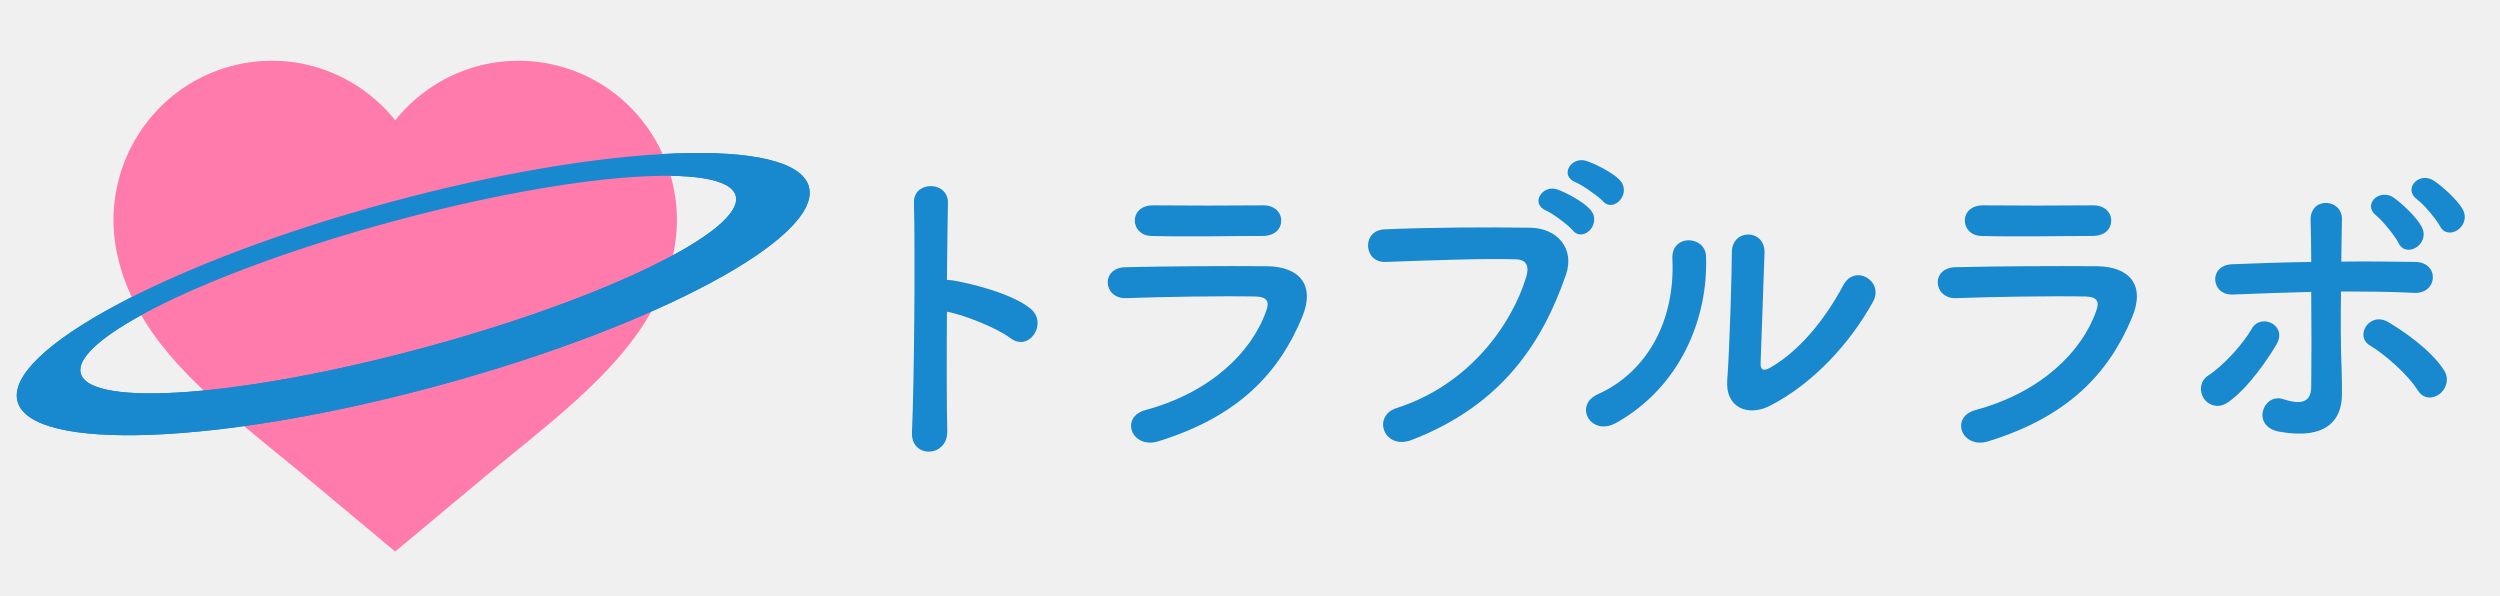
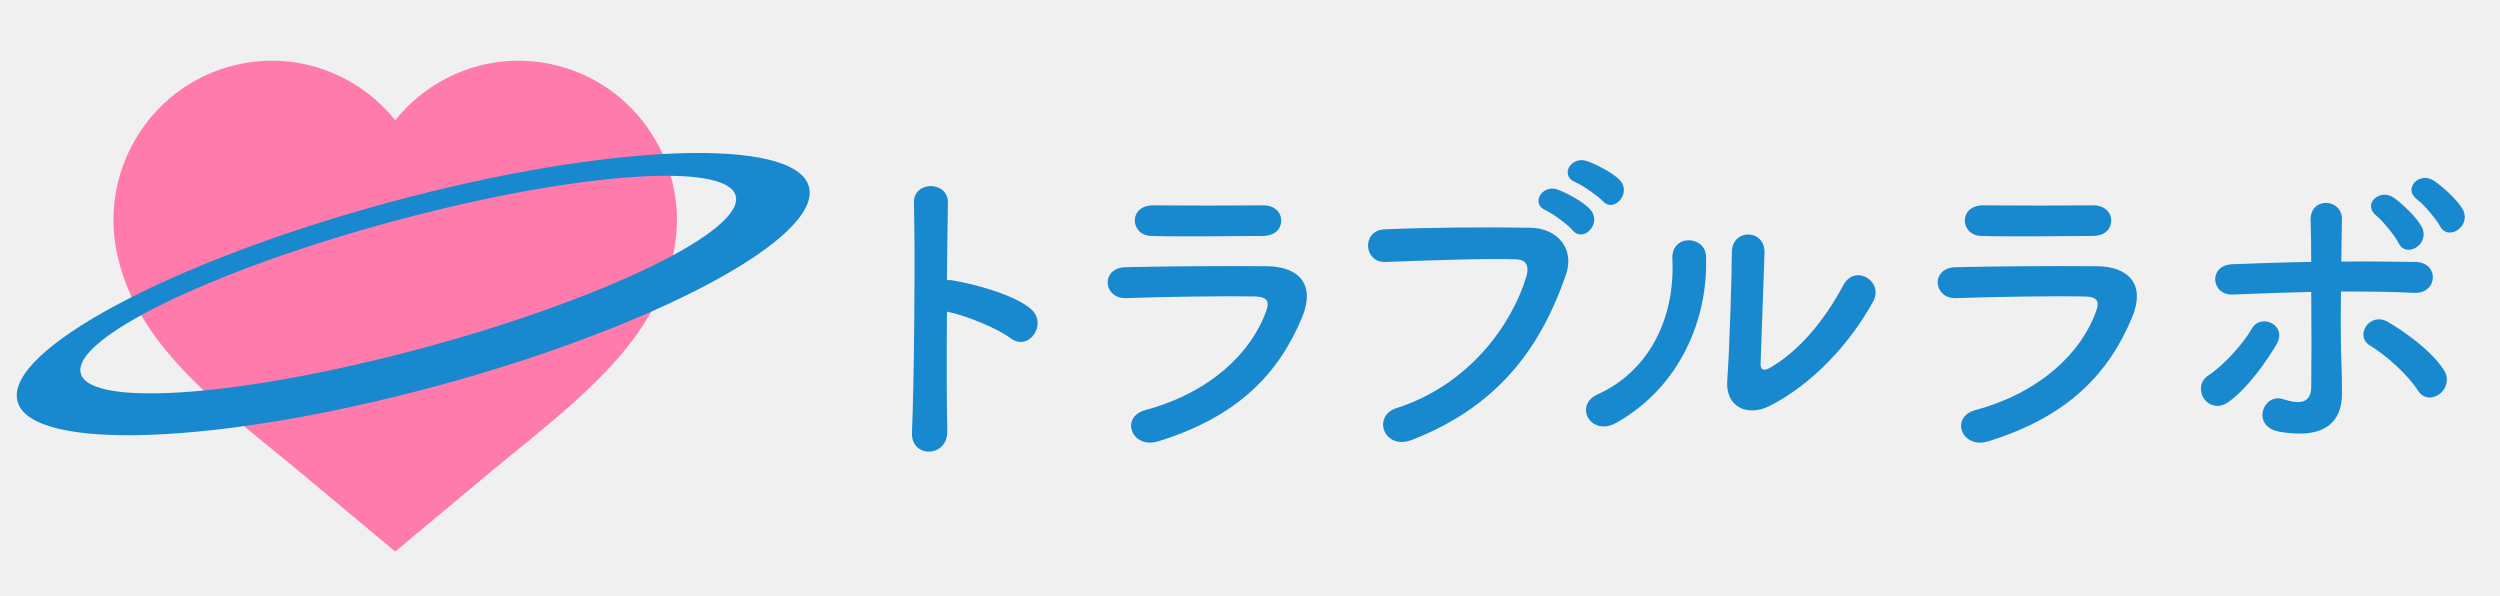
<svg xmlns="http://www.w3.org/2000/svg" width="189" height="45" viewBox="0 0 189 45" fill="none">
  <path d="M29.878 9.093C32.604 5.683 37.084 3.895 41.634 4.844C48.106 6.193 52.267 12.572 50.926 19.091C50.176 22.739 48.128 25.377 47.185 26.526C45.989 27.983 44.641 29.284 43.512 30.306C41.423 32.199 38.537 34.471 37.512 35.325L29.877 41.695L22.242 35.325C21.22 34.472 18.331 32.198 16.243 30.306C15.115 29.284 13.767 27.983 12.571 26.526C11.628 25.378 9.579 22.739 8.829 19.091C7.488 12.572 11.649 6.193 18.121 4.844C22.671 3.895 27.151 5.683 29.878 9.093Z" fill="#FF7BAC" />
  <path d="M71.614 32.59C71.663 34.605 68.847 34.68 68.946 32.689C69.119 28.659 69.193 18.907 69.094 15.325C69.044 13.634 71.712 13.658 71.663 15.35C71.638 16.569 71.614 18.733 71.588 21.171C71.712 21.171 71.86 21.171 72.008 21.196C73.392 21.42 76.603 22.216 77.937 23.36C79.221 24.455 77.814 26.619 76.405 25.574C75.343 24.778 72.897 23.808 71.588 23.559C71.564 26.992 71.564 30.575 71.614 32.59Z" fill="#1888CF" />
  <path d="M87.573 33.361C85.547 33.983 84.633 31.52 86.609 30.997C91.475 29.679 94.612 26.669 95.724 23.509C95.971 22.837 95.847 22.44 94.909 22.415C92.389 22.365 87.795 22.44 85.152 22.539C83.398 22.614 83.176 20.25 85.078 20.201C88.264 20.126 92.414 20.101 95.773 20.126C98.243 20.151 99.454 21.544 98.441 23.982C96.712 28.136 93.698 31.47 87.573 33.361ZM95.427 17.838C93.106 17.838 89.697 17.912 87.029 17.838C85.399 17.788 85.3 15.499 87.202 15.524C89.573 15.549 93.032 15.549 95.526 15.524C96.366 15.524 96.86 16.071 96.86 16.669C96.86 17.266 96.44 17.838 95.427 17.838Z" fill="#1888CF" />
  <path d="M105.583 30.848C111.041 29.107 114.277 24.579 115.389 20.922C115.586 20.25 115.512 19.629 114.598 19.604C112.177 19.529 108.275 19.678 104.718 19.803C103.088 19.852 102.915 17.415 104.669 17.34C107.929 17.191 112.548 17.166 115.685 17.216C117.686 17.24 119.094 18.758 118.377 20.798C116.648 25.774 113.635 30.6 106.718 33.262C104.619 34.058 103.705 31.446 105.582 30.849L105.583 30.848ZM116.895 15.922C115.636 15.399 116.624 13.907 117.76 14.33C118.427 14.579 119.662 15.225 120.206 15.822C121.169 16.867 119.712 18.385 118.896 17.415C118.575 17.016 117.39 16.146 116.895 15.922ZM119.119 13.783C117.859 13.285 118.773 11.792 119.934 12.166C120.6 12.39 121.86 13.012 122.428 13.584C123.417 14.579 122.009 16.146 121.169 15.201C120.823 14.828 119.613 13.982 119.119 13.783Z" fill="#1888CF" />
  <path d="M120.8 29.803C124.456 28.162 126.655 24.331 126.432 19.579C126.333 17.663 128.927 17.788 128.976 19.38C129.149 24.082 127.025 29.256 122.183 31.968C120.281 33.038 118.923 30.649 120.8 29.803H120.8ZM133.769 30.699C132.163 31.495 130.409 30.848 130.582 28.709C130.755 26.47 130.928 20.549 130.928 19.081C130.928 17.265 133.422 17.29 133.398 19.081C133.373 20.052 133.126 26.619 133.101 27.465C133.077 28.012 133.373 28.062 133.842 27.788C135.966 26.569 137.918 24.256 139.35 21.569C140.239 19.902 142.463 21.271 141.598 22.813C139.894 25.898 137.127 28.982 133.768 30.699H133.769Z" fill="#1888CF" />
  <path d="M150.322 33.361C148.296 33.983 147.383 31.52 149.358 30.997C154.224 29.679 157.362 26.669 158.473 23.509C158.72 22.837 158.596 22.44 157.658 22.415C155.138 22.365 150.544 22.44 147.901 22.539C146.147 22.614 145.925 20.25 147.827 20.201C151.013 20.126 155.163 20.101 158.522 20.126C160.992 20.151 162.203 21.544 161.19 23.982C159.461 28.136 156.448 31.47 150.322 33.361H150.322ZM158.177 17.838C155.855 17.838 152.446 17.912 149.778 17.838C148.148 17.788 148.049 15.499 149.951 15.524C152.322 15.549 155.781 15.549 158.275 15.524C159.115 15.524 159.609 16.071 159.609 16.669C159.609 17.266 159.189 17.838 158.177 17.838Z" fill="#1888CF" />
  <path d="M166.627 30.152C166.281 29.654 166.257 28.833 166.948 28.386C168.134 27.614 169.616 25.948 170.234 24.853C170.925 23.634 172.951 24.579 172.111 26.022C171.493 27.092 169.912 29.43 168.381 30.45C167.714 30.898 166.973 30.649 166.627 30.152ZM168.801 22.266C167.146 22.34 166.923 20.052 168.751 19.977C170.703 19.902 172.728 19.828 174.729 19.803C174.729 18.484 174.704 17.365 174.68 16.668C174.63 14.827 177.076 15.001 177.051 16.569C177.026 17.34 177.026 18.484 177.002 19.777C178.904 19.753 180.756 19.777 182.584 19.802C184.461 19.827 184.313 22.24 182.485 22.141C180.657 22.041 178.829 22.041 176.977 22.041C176.952 24.057 176.952 26.196 177.026 27.913C177.051 28.709 177.051 29.107 177.051 29.803C177.051 31.768 175.866 33.261 172.333 32.639C170.134 32.241 171.098 29.678 172.604 30.176C173.617 30.5 174.704 30.649 174.729 29.281C174.753 27.514 174.753 24.678 174.729 22.066C172.753 22.116 170.776 22.191 168.801 22.266ZM182.781 29.505C182.015 28.286 180.261 26.769 179.175 26.122C177.965 25.401 179.15 23.51 180.558 24.356C181.62 24.978 183.794 26.446 184.782 28.013C185.202 28.685 184.905 29.456 184.412 29.804C183.918 30.152 183.226 30.202 182.781 29.506L182.781 29.505ZM181.324 18.36C181.101 17.887 180.113 16.668 179.669 16.32C178.533 15.425 179.94 14.206 180.978 14.952C181.571 15.375 182.682 16.394 183.078 17.141C183.769 18.459 181.892 19.579 181.324 18.36ZM184.461 17.091C184.214 16.619 183.225 15.425 182.757 15.101C181.595 14.255 182.93 12.937 183.992 13.658C184.61 14.057 185.746 15.076 186.165 15.798C186.906 17.091 185.054 18.285 184.461 17.091H184.461Z" fill="#1888CF" />
  <path d="M29.387 15.309C12.866 19.79 0.301 26.522 1.325 30.349C2.348 34.176 16.57 33.642 33.091 29.161C49.614 24.679 62.177 17.947 61.154 14.12C60.131 10.294 45.909 10.827 29.387 15.309ZM32.133 26.264C18.461 29.972 6.807 30.852 6.106 28.231C5.405 25.61 15.921 20.473 29.593 16.765C43.264 13.057 54.918 12.176 55.62 14.801C56.321 17.422 45.804 22.556 32.133 26.264Z" fill="#1888CF" />
-   <mask id="mask0_85_436" style="mask-type:luminance" maskUnits="userSpaceOnUse" x="0" y="10" width="63" height="24">
-     <path d="M0.373 10.666V33.803H62.106V10.666H0.373ZM50.347 13.742C45.406 13.742 37.691 15.034 29.709 17.199C22.116 19.259 15.307 21.802 10.914 24.211C10.486 23.517 10.106 22.798 9.781 22.05C14.99 19.419 21.886 16.878 29.272 14.874C36.75 12.846 44.036 11.554 49.887 11.212C50.291 12.015 50.609 12.865 50.826 13.747C50.669 13.744 50.511 13.741 50.347 13.741V13.742Z" fill="white" />
-   </mask>
-   <g mask="url(#mask0_85_436)">
-     <path d="M29.387 15.309C12.866 19.79 0.301 26.522 1.325 30.349C2.348 34.176 16.57 33.642 33.091 29.161C49.614 24.679 62.177 17.947 61.154 14.12C60.131 10.294 45.909 10.827 29.387 15.309ZM32.133 26.264C18.461 29.972 6.807 30.852 6.106 28.231C5.405 25.61 15.921 20.473 29.593 16.765C43.264 13.057 54.918 12.176 55.62 14.801C56.321 17.422 45.804 22.556 32.133 26.264Z" fill="#1888CF" />
-   </g>
</svg>
